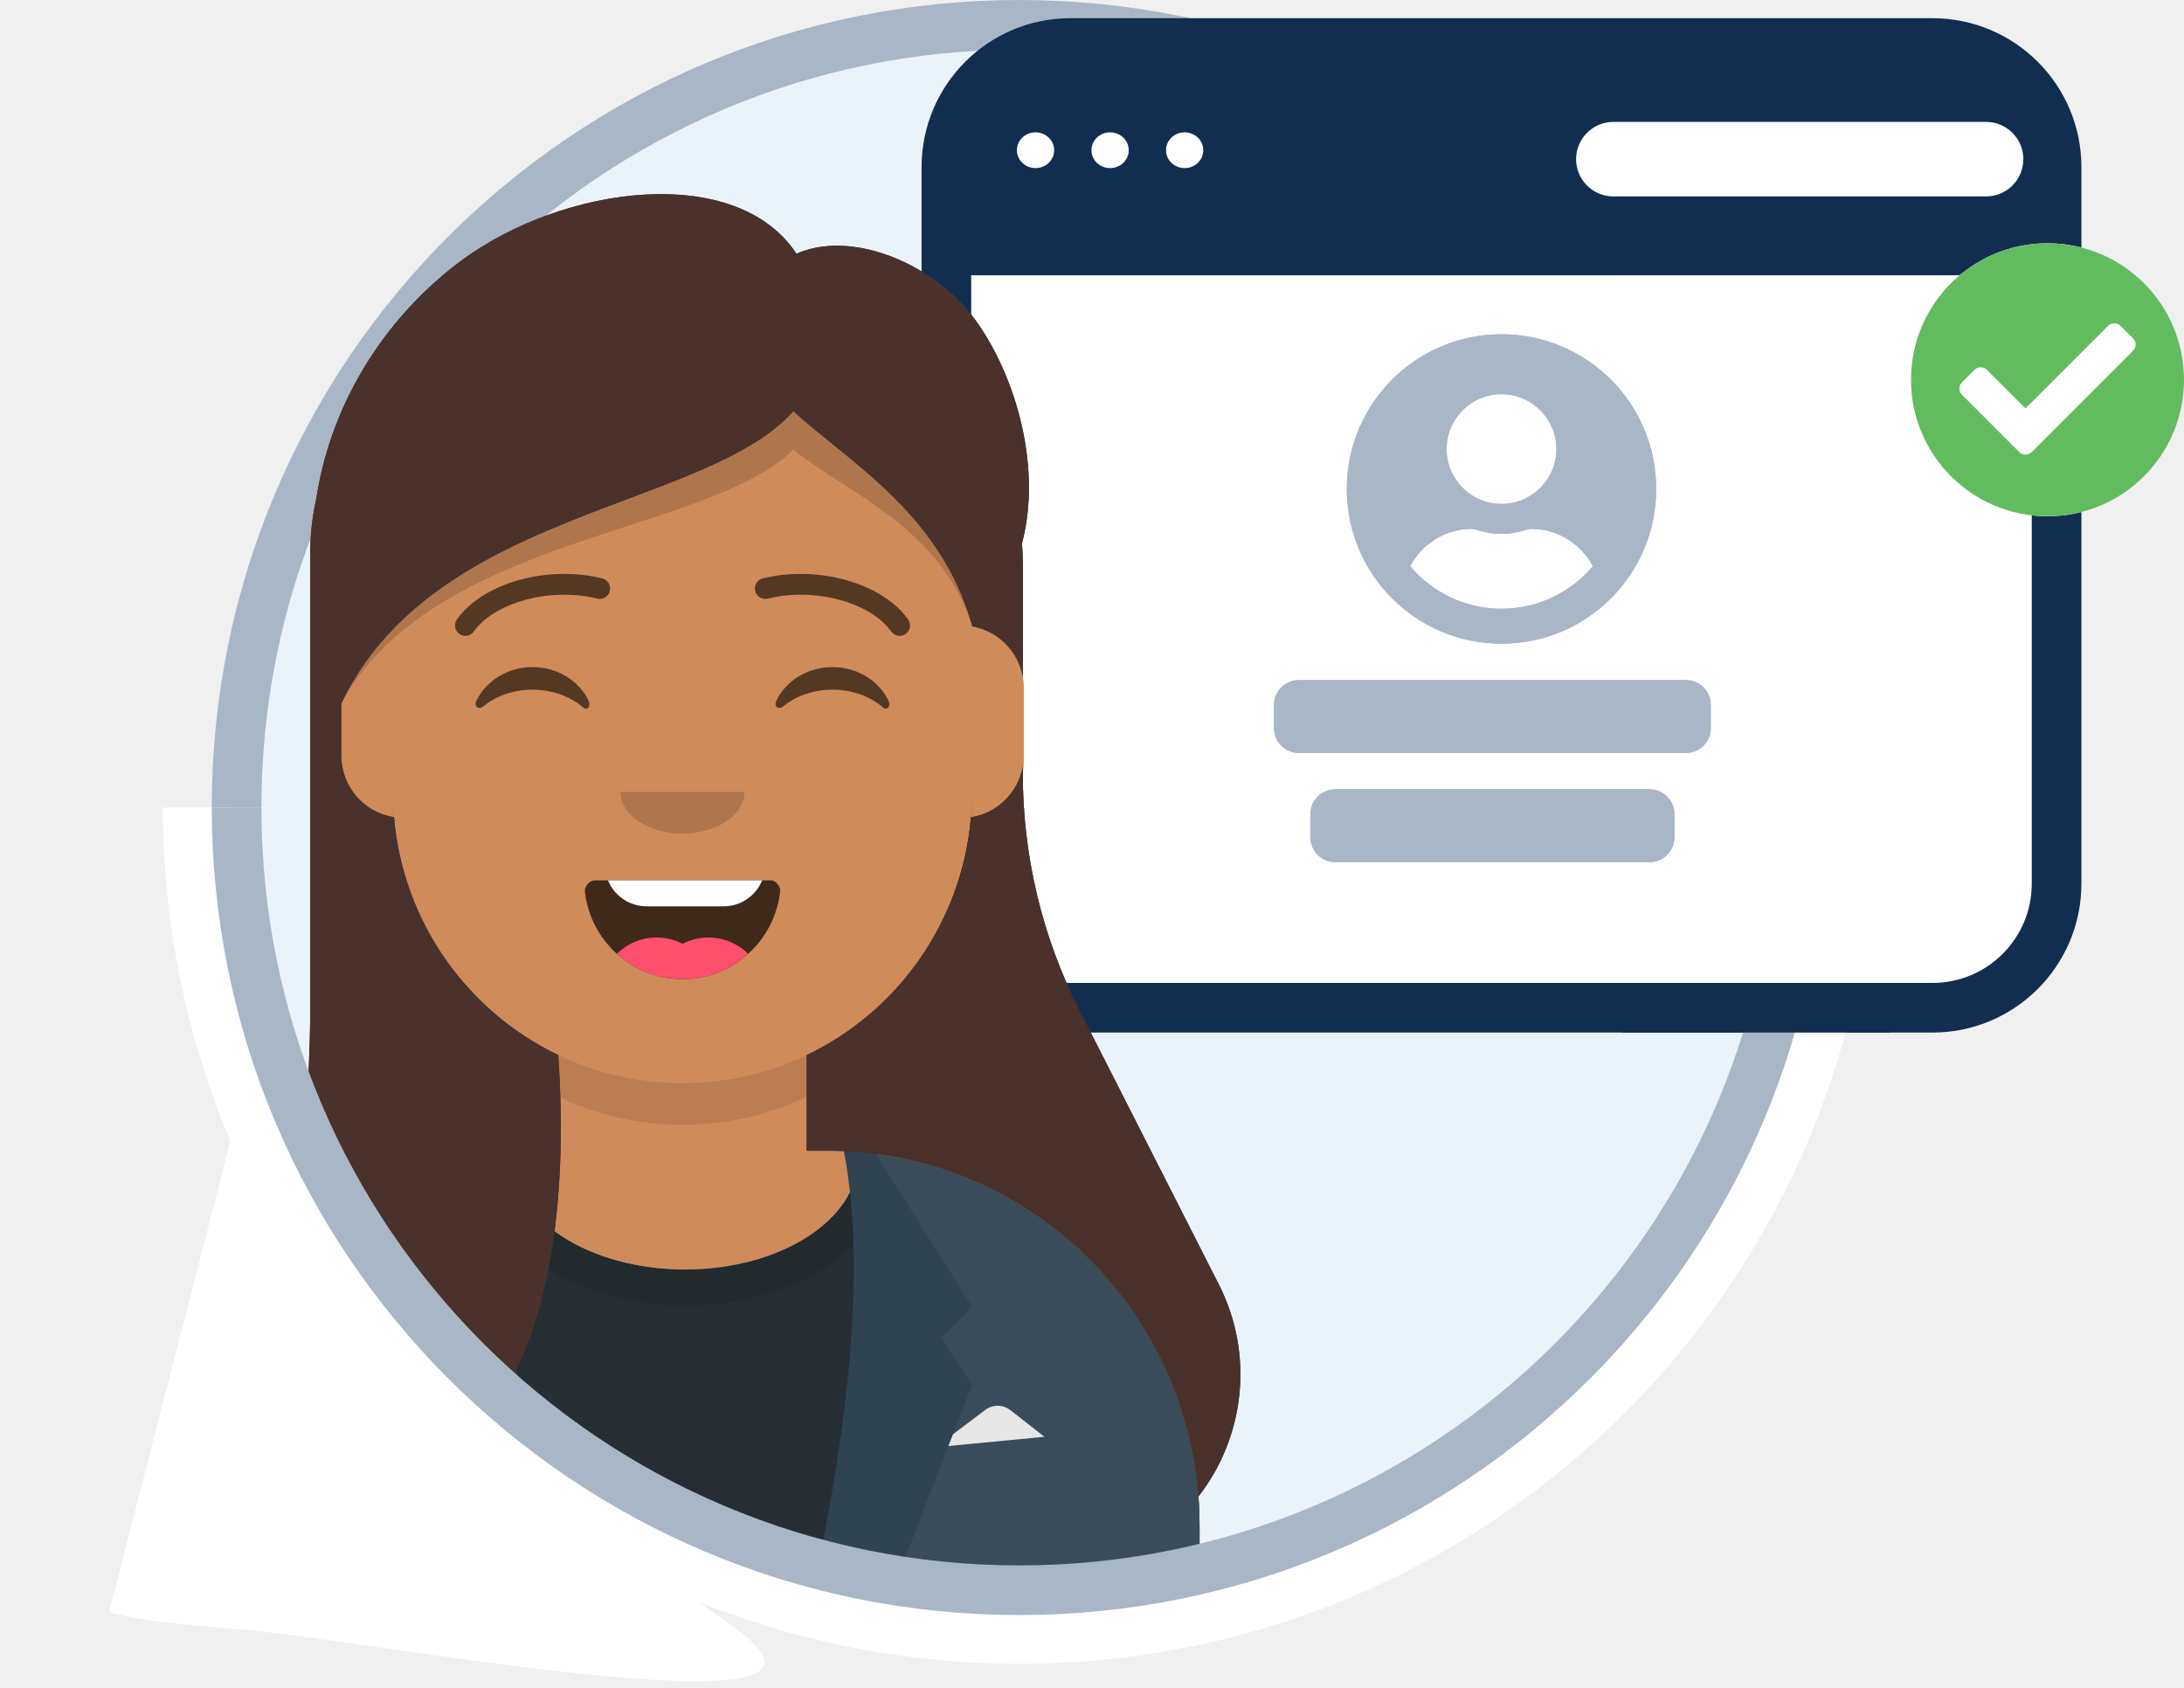
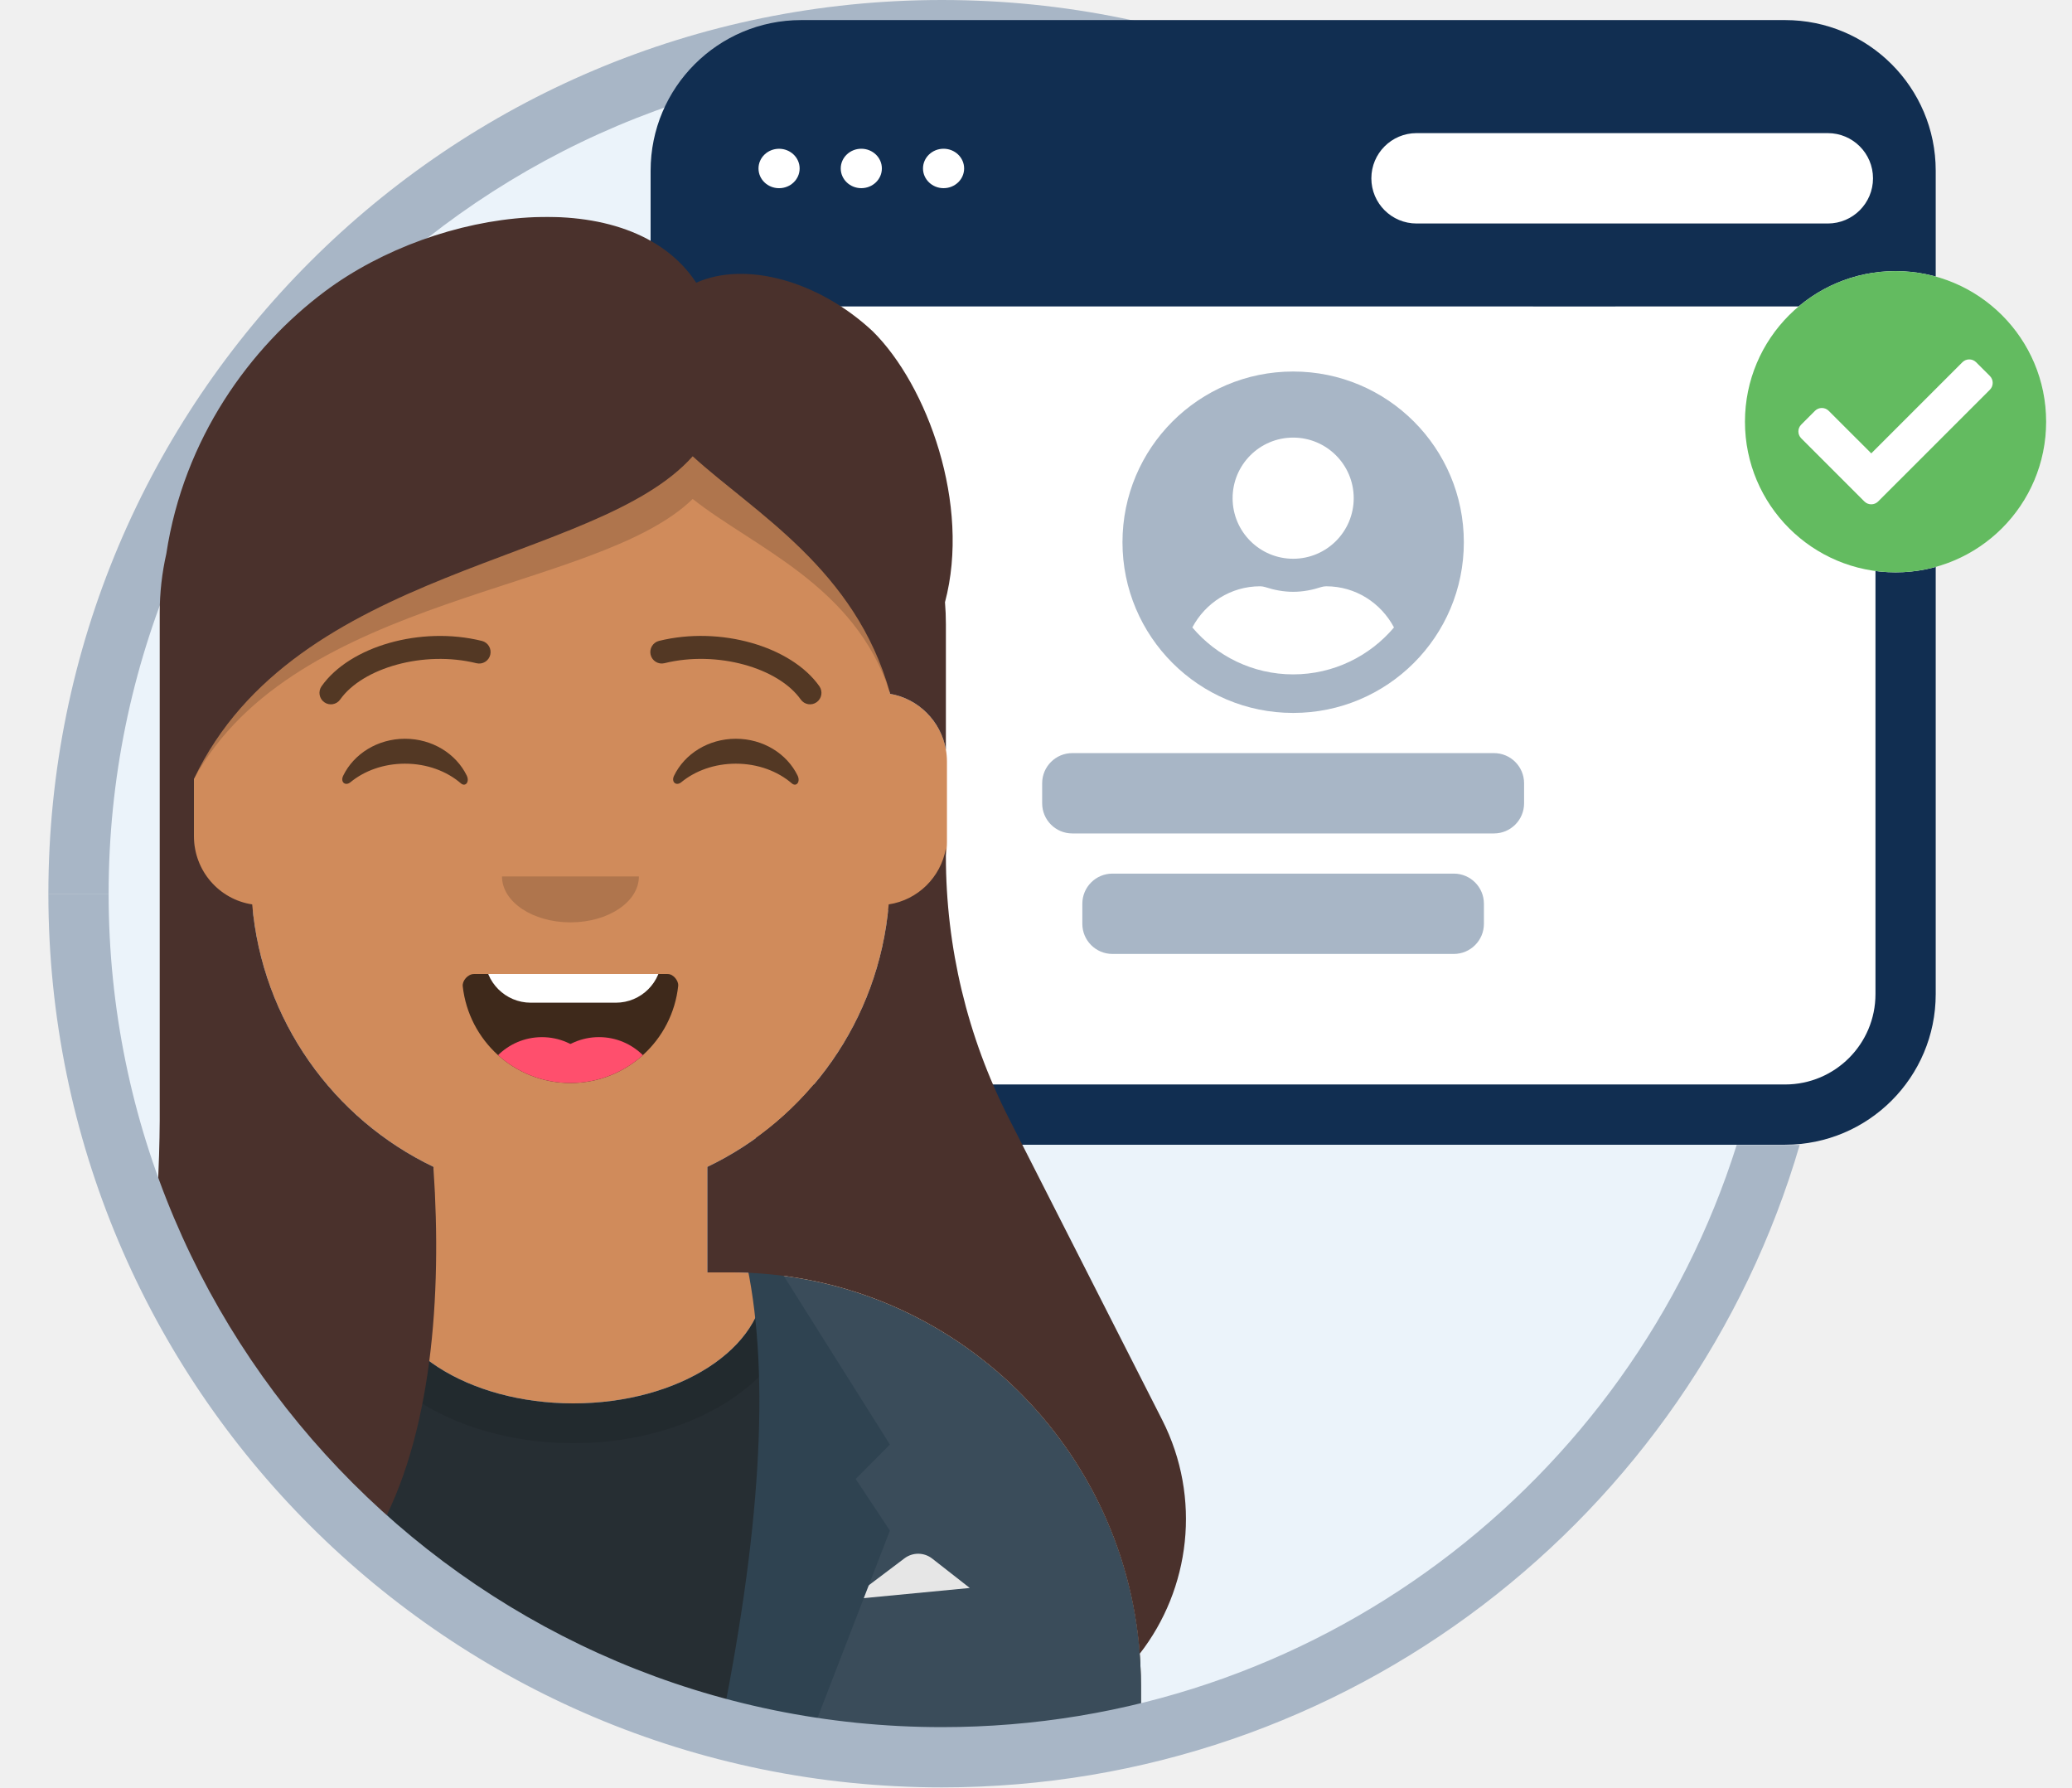
- <svg xmlns="http://www.w3.org/2000/svg" width="88" height="68" viewBox="0 0 88 68" fill="none">
-   <circle cx="41.067" cy="32.533" r="31.533" fill="#EBF3FA" />
-   <path d="M72.6 32.533C72.6 15.118 58.482 1 41.067 1C23.651 1 9.533 15.118 9.533 32.533" stroke="#A8B6C6" stroke-width="2" />
-   <path d="M38.133 11.09H82.157V35.6C82.157 38.361 79.918 40.6 77.157 40.6H43.133C40.372 40.6 38.133 38.361 38.133 35.6V11.09Z" fill="white" />
-   <rect x="38.133" y="1.733" width="44.733" height="38.867" rx="5" stroke="#112E51" stroke-width="2" />
-   <path d="M38.133 6.733C38.133 3.972 40.372 1.733 43.133 1.733H77.867C80.628 1.733 82.867 3.972 82.867 6.733V11.09H38.133V6.733Z" fill="#112E51" />
-   <ellipse cx="41.725" cy="6.052" rx="0.751" ry="0.72" fill="white" />
-   <ellipse cx="44.729" cy="6.052" rx="0.751" ry="0.72" fill="white" />
-   <ellipse cx="47.733" cy="6.052" rx="0.751" ry="0.72" fill="white" />
-   <path d="M65.006 6.412H80.026" stroke="white" stroke-width="3" stroke-linecap="round" />
-   <path d="M32.5 42.509V46.362H33.333C41.618 46.362 48.333 53.116 48.333 61.448V63.333H6.667V61.448C6.667 53.116 13.382 46.362 21.667 46.362H22.5V42.509C18.909 40.793 16.328 37.287 15.897 33.137C14.683 32.965 13.75 31.916 13.75 30.648V27.714C13.75 26.468 14.651 25.434 15.833 25.235V23.943C15.833 17.463 21.057 12.21 27.5 12.21C33.943 12.21 39.167 17.463 39.167 23.943V25.235C40.349 25.434 41.25 26.468 41.25 27.714V30.648C41.25 31.916 40.317 32.965 39.103 33.137C38.672 37.287 36.091 40.793 32.5 42.509Z" fill="#D0C6AC" />
-   <mask id="mask0" mask-type="alpha" maskUnits="userSpaceOnUse" x="6" y="12" width="43" height="52">
-     <path fill-rule="evenodd" clip-rule="evenodd" d="M32.5 42.509V46.362H33.333C41.618 46.362 48.333 53.116 48.333 61.448V63.333H6.667V61.448C6.667 53.116 13.382 46.362 21.667 46.362H22.5V42.509C18.909 40.793 16.328 37.287 15.897 33.137C14.683 32.965 13.75 31.916 13.75 30.648V27.714C13.75 26.468 14.651 25.434 15.833 25.235V23.943C15.833 17.463 21.057 12.21 27.5 12.21C33.943 12.21 39.167 17.463 39.167 23.943V25.235C40.349 25.434 41.25 26.468 41.25 27.714V30.648C41.25 31.916 40.317 32.965 39.103 33.137C38.672 37.287 36.091 40.793 32.5 42.509Z" fill="white" />
+ <svg xmlns="http://www.w3.org/2000/svg" width="80" height="69" viewBox="0 0 80 69" fill="none">
+   <path d="M69.705 34.5C69.705 52.911 54.779 67.837 36.368 67.837C17.956 67.837 3.031 52.911 3.031 34.5C3.031 16.088 17.956 1.163 36.368 1.163C54.779 1.163 69.705 16.088 69.705 34.5Z" fill="#EBF3FA" />
+   <path fill-rule="evenodd" clip-rule="evenodd" d="M1.868 34.5C1.868 15.446 17.314 0 36.368 0C55.422 0 70.868 15.446 70.868 34.5H68.542C68.542 16.731 54.137 2.326 36.368 2.326C18.599 2.326 4.194 16.731 4.194 34.5H1.868Z" fill="#A8B6C6" />
+   <path d="M26.283 11.83H72.824V37.213C72.824 40.424 70.221 43.027 67.01 43.027H32.098C28.886 43.027 26.283 40.424 26.283 37.213V11.83Z" fill="white" />
+   <path fill-rule="evenodd" clip-rule="evenodd" d="M25.12 6.59C25.12 3.378 27.723 0.775 30.935 0.775H68.923C72.135 0.775 74.738 3.378 74.738 6.59V38.376C74.738 41.587 72.135 44.191 68.923 44.191H30.935C27.723 44.191 25.12 41.587 25.12 38.376V6.59ZM30.935 3.101C29.008 3.101 27.446 4.663 27.446 6.59V38.376C27.446 40.303 29.008 41.865 30.935 41.865H68.923C70.85 41.865 72.412 40.303 72.412 38.376V6.59C72.412 4.663 70.85 3.101 68.923 3.101H30.935Z" fill="#112E51" />
+   <path d="M26.283 7.753C26.283 4.541 28.886 1.938 32.098 1.938H67.76C70.972 1.938 73.575 4.541 73.575 7.753V11.83H26.283V7.753Z" fill="#112E51" />
+   <path d="M30.874 6.504C30.874 6.925 30.518 7.265 30.08 7.265C29.641 7.265 29.286 6.925 29.286 6.504C29.286 6.084 29.641 5.743 30.08 5.743C30.518 5.743 30.874 6.084 30.874 6.504Z" fill="white" />
+   <path d="M34.049 6.503C34.049 6.924 33.694 7.264 33.255 7.264C32.817 7.264 32.461 6.924 32.461 6.503C32.461 6.083 32.817 5.742 33.255 5.742C33.694 5.742 34.049 6.083 34.049 6.503Z" fill="white" />
+   <path d="M37.225 6.503C37.225 6.924 36.87 7.264 36.431 7.264C35.993 7.264 35.637 6.924 35.637 6.503C35.637 6.083 35.993 5.742 36.431 5.742C36.87 5.742 37.225 6.083 37.225 6.503Z" fill="white" />
+   <path fill-rule="evenodd" clip-rule="evenodd" d="M52.948 6.884C52.948 5.92 53.729 5.139 54.693 5.139H70.572C71.535 5.139 72.317 5.92 72.317 6.884C72.317 7.847 71.535 8.628 70.572 8.628H54.693C53.729 8.628 52.948 7.847 52.948 6.884Z" fill="white" />
+   <path d="M79.002 16.281C79.002 19.492 76.399 22.095 73.187 22.095C69.976 22.095 67.373 19.492 67.373 16.281C67.373 13.069 69.976 10.466 73.187 10.466C76.399 10.466 79.002 13.069 79.002 16.281Z" fill="white" />
+   <path fill-rule="evenodd" clip-rule="evenodd" d="M73.187 22.095C76.399 22.095 79.002 19.492 79.002 16.28C79.002 13.069 76.399 10.466 73.187 10.466C69.976 10.466 67.373 13.069 67.373 16.28C67.373 19.492 69.976 22.095 73.187 22.095ZM76.829 15.046L72.515 19.359C72.368 19.505 72.131 19.505 71.984 19.359L69.546 16.921C69.399 16.774 69.399 16.537 69.546 16.391L70.076 15.86C70.223 15.713 70.46 15.713 70.607 15.86L72.25 17.502L75.768 13.984C75.914 13.838 76.152 13.838 76.298 13.984L76.829 14.514C76.975 14.661 76.975 14.899 76.829 15.046Z" fill="#63BB60" />
+   <path d="M40.238 31.011C40.238 31.654 40.759 32.174 41.401 32.174H57.682C58.324 32.174 58.845 31.654 58.845 31.011V30.236C58.845 29.594 58.324 29.073 57.682 29.073L41.401 29.073C40.759 29.073 40.238 29.594 40.238 30.236V31.011Z" fill="#A8B6C6" />
+   <path d="M41.789 35.663C41.789 36.305 42.309 36.826 42.952 36.826H56.131C56.773 36.826 57.294 36.305 57.294 35.663V34.888C57.294 34.245 56.773 33.725 56.131 33.725H42.952C42.309 33.725 41.789 34.245 41.789 34.888V35.663Z" fill="#A8B6C6" />
+   <path fill-rule="evenodd" clip-rule="evenodd" d="M49.929 14.342C46.289 14.342 43.339 17.292 43.339 20.932C43.339 24.573 46.289 27.522 49.929 27.522C53.57 27.522 56.519 24.573 56.519 20.932C56.519 17.292 53.57 14.342 49.929 14.342ZM49.929 16.893C51.22 16.893 52.267 17.94 52.267 19.232C52.267 20.523 51.22 21.57 49.929 21.57C48.638 21.57 47.591 20.523 47.591 19.232C47.591 17.94 48.638 16.893 49.929 16.893ZM46.036 24.222C46.972 25.327 48.37 26.034 49.929 26.034C51.489 26.034 52.887 25.327 53.822 24.222C53.322 23.281 52.345 22.633 51.205 22.633C51.141 22.633 51.077 22.644 51.016 22.662C50.673 22.774 50.309 22.846 49.929 22.846C49.549 22.846 49.188 22.774 48.843 22.662C48.781 22.644 48.718 22.633 48.654 22.633C47.514 22.633 46.536 23.281 46.036 24.222Z" fill="#A8B6C6" />
+   <mask id="mask0" mask-type="alpha" maskUnits="userSpaceOnUse" x="0" y="13" width="45" height="55">
+     <path fill-rule="evenodd" clip-rule="evenodd" d="M27.311 45.046V49.119H28.192V49.119C36.95 49.119 44.05 56.26 44.05 65.068V67.062H0V65.068C0 56.26 7.1 49.119 15.858 49.119V49.119H16.739V45.046C12.943 43.232 10.213 39.525 9.758 35.138C8.475 34.956 7.489 33.847 7.489 32.506V29.405C7.489 28.088 8.441 26.995 9.691 26.784V25.418V25.418C9.691 18.567 15.213 13.014 22.025 13.014V13.014V13.014C28.837 13.014 34.359 18.567 34.359 25.418V26.784C35.609 26.995 36.562 28.088 36.562 29.405V32.506C36.562 33.847 35.575 34.956 34.292 35.138C33.837 39.525 31.108 43.232 27.311 45.046Z" fill="white" />
  </mask>
  <g mask="url(#mask0)">
-     <rect y="12.21" width="55" height="51.124" fill="#D08B5B" />
+     <path fill-rule="evenodd" clip-rule="evenodd" d="M51.098 13.014H-7.048V67.062H-2.537L3.455 44.74C3.455 44.74 6.091 53.083 25.452 67.062H51.098V13.014Z" fill="#D08B5B" />
  </g>
-   <mask id="mask1" mask-type="alpha" maskUnits="userSpaceOnUse" x="6" y="12" width="43" height="52">
-     <path fill-rule="evenodd" clip-rule="evenodd" d="M32.5 42.509V46.362H33.333C41.618 46.362 48.333 53.116 48.333 61.448V63.333H6.667V61.448C6.667 53.116 13.382 46.362 21.667 46.362H22.5V42.509C18.909 40.793 16.328 37.287 15.897 33.137C14.683 32.965 13.75 31.916 13.75 30.648V27.714C13.75 26.468 14.651 25.434 15.833 25.235V23.943C15.833 17.463 21.057 12.21 27.5 12.21C33.943 12.21 39.167 17.463 39.167 23.943V25.235C40.349 25.434 41.25 26.468 41.25 27.714V30.648C41.25 31.916 40.317 32.965 39.103 33.137C38.672 37.287 36.091 40.793 32.5 42.509Z" fill="white" />
+   <path fill-rule="evenodd" clip-rule="evenodd" d="M44.05 65.08C44.05 56.716 37.649 49.856 29.505 49.185C29.511 49.262 29.514 49.34 29.514 49.418C29.514 52.046 26.21 54.176 22.136 54.176C18.061 54.176 14.757 52.046 14.757 49.418C14.757 49.334 14.761 49.251 14.767 49.168C12.124 49.349 9.658 50.181 7.528 51.507C9.748 55.784 16.216 63.191 28.774 67.062H44.05V65.08Z" fill="#E6E6E6" />
+   <mask id="mask1" mask-type="alpha" maskUnits="userSpaceOnUse" x="0" y="49" width="45" height="19">
+     <path fill-rule="evenodd" clip-rule="evenodd" d="M29.505 49.185C37.649 49.856 44.05 56.716 44.05 65.079V67.062H0V65.079C0 56.64 6.518 49.732 14.767 49.168C14.761 49.251 14.757 49.334 14.757 49.418C14.757 52.046 18.061 54.176 22.136 54.176C26.211 54.176 29.514 52.046 29.514 49.418C29.514 49.34 29.511 49.262 29.505 49.185Z" fill="white" />
  </mask>
  <g mask="url(#mask1)">
-     <path d="M39.167 28.762V33.581C39.167 40.061 33.943 45.314 27.5 45.314C21.057 45.314 15.833 40.061 15.833 33.581V28.762V31.905C15.833 38.385 21.057 43.638 27.5 43.638C33.943 43.638 39.167 38.385 39.167 31.905V28.762Z" fill="black" fill-opacity="0.1" />
+     <path fill-rule="evenodd" clip-rule="evenodd" d="M51.099 42.696H-7.047V67.062H-2.595L3.398 44.74C3.398 44.74 6.034 53.083 25.395 67.062H51.099V42.696Z" fill="#262E33" />
  </g>
-   <path d="M34.575 46.424C42.279 47.059 48.333 53.547 48.333 61.459V63.333H6.667V61.459C6.667 53.476 12.832 46.941 20.634 46.408C20.628 46.486 20.625 46.565 20.625 46.644C20.625 49.13 23.75 51.145 27.604 51.145C31.459 51.145 34.583 49.13 34.583 46.644C34.583 46.57 34.581 46.497 34.575 46.424Z" fill="#E6E6E6" />
-   <mask id="mask2" mask-type="alpha" maskUnits="userSpaceOnUse" x="6" y="46" width="43" height="18">
-     <path fill-rule="evenodd" clip-rule="evenodd" d="M34.575 46.424C42.279 47.059 48.333 53.547 48.333 61.459V63.333H6.667V61.459C6.667 53.476 12.832 46.941 20.634 46.408C20.628 46.486 20.625 46.565 20.625 46.644C20.625 49.13 23.75 51.145 27.604 51.145C31.459 51.145 34.583 49.13 34.583 46.644C34.583 46.57 34.581 46.497 34.575 46.424Z" fill="white" />
+   <mask id="mask2" mask-type="alpha" maskUnits="userSpaceOnUse" x="0" y="49" width="45" height="19">
+     <path fill-rule="evenodd" clip-rule="evenodd" d="M29.505 49.185C37.649 49.856 44.05 56.716 44.05 65.079V67.062H0V65.079C0 56.64 6.518 49.732 14.767 49.168C14.761 49.251 14.757 49.334 14.757 49.418C14.757 52.046 18.061 54.176 22.136 54.176C26.211 54.176 29.514 52.046 29.514 49.418C29.514 49.34 29.511 49.262 29.505 49.185Z" fill="white" />
  </mask>
  <g mask="url(#mask2)">
-     <rect y="40.286" width="55" height="23.048" fill="#262E33" />
+     <g opacity="0.6">
+       <path d="M30.865 49.751C30.865 53.044 26.957 55.713 22.136 55.713C17.314 55.713 13.406 53.044 13.406 49.751C13.406 46.459 17.314 43.789 22.136 43.789C26.957 43.789 30.865 46.459 30.865 49.751Z" fill="black" fill-opacity="0.16" />
+     </g>
  </g>
-   <mask id="mask3" mask-type="alpha" maskUnits="userSpaceOnUse" x="6" y="46" width="43" height="18">
-     <path fill-rule="evenodd" clip-rule="evenodd" d="M34.575 46.424C42.279 47.059 48.333 53.547 48.333 61.459V63.333H6.667V61.459C6.667 53.476 12.832 46.941 20.634 46.408C20.628 46.486 20.625 46.565 20.625 46.644C20.625 49.13 23.75 51.145 27.604 51.145C31.459 51.145 34.583 49.13 34.583 46.644C34.583 46.57 34.581 46.497 34.575 46.424Z" fill="white" />
+   <path fill-rule="evenodd" clip-rule="evenodd" d="M14.097 57.959C14.097 57.929 14.097 57.899 14.097 57.869C14.097 54.696 14.48 51.718 15.15 49.147C12.446 49.266 9.917 50.067 7.73 51.383C9.272 53.227 11.338 55.429 14.097 57.959ZM28.994 67.062H44.051V65.08C44.051 56.586 37.449 49.643 29.124 49.158C29.793 51.727 30.175 54.701 30.175 57.87C30.175 61.238 29.743 64.386 28.994 67.062Z" fill="#3A4C5A" />
+   <path d="M32.818 61.745L34.922 60.158V60.158C35.24 59.918 35.678 59.922 35.992 60.167L37.443 61.302L32.818 61.745Z" fill="#E6E6E6" />
+   <path fill-rule="evenodd" clip-rule="evenodd" d="M14.984 58.762C14.587 54.809 14.658 51.521 15.198 48.898C14.764 48.906 14.323 48.979 13.877 49.119L10.508 54.467C11.772 55.779 13.252 57.213 14.984 58.762Z" fill="#2F4351" />
+   <path d="M28.853 48.898C29.734 53.18 29.367 59.235 27.752 67.062H31.276L34.359 59.087L33.038 57.094L34.359 55.765L30.175 49.119C29.728 48.98 29.288 48.906 28.853 48.898Z" fill="#2F4351" />
+   <path fill-rule="evenodd" clip-rule="evenodd" d="M17.866 38.072C18.099 40.175 19.872 41.809 22.025 41.809C24.185 41.809 25.962 40.164 26.186 38.053C26.204 37.883 26.015 37.601 25.779 37.601C22.498 37.601 19.985 37.601 18.3 37.601C18.062 37.601 17.843 37.862 17.866 38.072Z" fill="black" fill-opacity="0.7" />
+   <mask id="mask3" mask-type="alpha" maskUnits="userSpaceOnUse" x="17" y="37" width="10" height="5">
+     <path fill-rule="evenodd" clip-rule="evenodd" d="M17.866 38.072C18.099 40.175 19.872 41.809 22.025 41.809C24.185 41.809 25.962 40.164 26.186 38.053C26.204 37.883 26.015 37.601 25.779 37.601C22.498 37.601 19.985 37.601 18.3 37.601C18.062 37.601 17.843 37.862 17.866 38.072Z" fill="white" />
  </mask>
  <g mask="url(#mask3)">
-     <g opacity="0.6">
-       <ellipse cx="27.604" cy="46.959" rx="8.257" ry="5.639" fill="black" fill-opacity="0.16" />
-     </g>
+     <path d="M18.721 36.936C18.721 35.957 19.515 35.164 20.493 35.164H23.777C24.756 35.164 25.549 35.957 25.549 36.936V36.936C25.549 37.914 24.756 38.708 23.777 38.708H20.493C19.515 38.708 18.721 37.914 18.721 36.936V36.936Z" fill="white" />
  </g>
-   <path fill-rule="evenodd" clip-rule="evenodd" d="M6.667 61.459C6.667 53.353 13.023 46.74 20.997 46.388C20.363 48.82 20 51.636 20 54.638C20 57.825 20.409 60.802 21.117 63.333H6.667V61.459ZM48.333 63.333H34.091C34.8 60.802 35.208 57.825 35.208 54.638C35.208 51.641 34.847 48.828 34.214 46.398C42.089 46.857 48.333 53.424 48.333 61.459V63.333Z" fill="#3A4C5A" />
-   <path d="M37.708 58.305L39.699 56.803C40 56.576 40.414 56.58 40.711 56.812L42.083 57.886L37.708 58.305Z" fill="#E6E6E6" />
-   <path d="M21.042 46.152C20.208 50.203 20.556 55.93 22.083 63.333H18.75L15.833 55.791L17.083 53.905L15.833 52.648L19.792 46.362C20.214 46.23 20.631 46.16 21.042 46.152Z" fill="#2F4351" />
-   <path d="M33.958 46.152C34.792 50.203 34.444 55.93 32.917 63.333H36.25L39.167 55.791L37.917 53.905L39.167 52.648L35.208 46.362C34.786 46.23 34.369 46.16 33.958 46.152Z" fill="#2F4351" />
-   <path fill-rule="evenodd" clip-rule="evenodd" d="M23.566 35.913C23.787 37.901 25.464 39.448 27.5 39.448C29.543 39.448 31.224 37.892 31.436 35.894C31.453 35.733 31.274 35.467 31.051 35.467C27.948 35.467 25.57 35.467 23.977 35.467C23.751 35.467 23.544 35.714 23.566 35.913Z" fill="black" fill-opacity="0.7" />
-   <mask id="mask4" mask-type="alpha" maskUnits="userSpaceOnUse" x="23" y="35" width="9" height="5">
-     <path fill-rule="evenodd" clip-rule="evenodd" d="M23.566 35.913C23.787 37.901 25.464 39.448 27.5 39.448C29.543 39.448 31.224 37.892 31.436 35.894C31.453 35.733 31.274 35.467 31.051 35.467C27.948 35.467 25.57 35.467 23.977 35.467C23.751 35.467 23.544 35.714 23.566 35.913Z" fill="white" />
+   <mask id="mask4" mask-type="alpha" maskUnits="userSpaceOnUse" x="17" y="37" width="10" height="5">
+     <path fill-rule="evenodd" clip-rule="evenodd" d="M17.866 38.072C18.099 40.175 19.872 41.809 22.025 41.809C24.185 41.809 25.962 40.164 26.186 38.053C26.204 37.883 26.015 37.601 25.779 37.601C22.498 37.601 19.985 37.601 18.3 37.601C18.062 37.601 17.843 37.862 17.866 38.072Z" fill="white" />
  </mask>
  <g mask="url(#mask4)">
-     <rect x="24.375" y="33.162" width="6.458" height="3.352" rx="1.676" fill="white" />
+     <path d="M23.347 42.474C23.347 43.82 22.262 44.911 20.924 44.911C19.586 44.911 18.502 43.82 18.502 42.474C18.502 41.128 19.586 40.038 20.924 40.038C22.262 40.038 23.347 41.128 23.347 42.474Z" fill="#FF4F6D" />
+     <path d="M25.549 42.474C25.549 43.819 24.465 44.91 23.127 44.91C21.789 44.91 20.704 43.819 20.704 42.474C20.704 41.128 21.789 40.037 23.127 40.037C24.465 40.037 25.549 41.128 25.549 42.474Z" fill="#FF4F6D" />
  </g>
-   <mask id="mask5" mask-type="alpha" maskUnits="userSpaceOnUse" x="23" y="35" width="9" height="5">
-     <path fill-rule="evenodd" clip-rule="evenodd" d="M23.566 35.913C23.787 37.901 25.464 39.448 27.5 39.448C29.543 39.448 31.224 37.892 31.436 35.894C31.453 35.733 31.274 35.467 31.051 35.467C27.948 35.467 25.57 35.467 23.977 35.467C23.751 35.467 23.544 35.714 23.566 35.913Z" fill="white" />
+   <path d="M19.382 33.835C19.382 34.814 20.566 35.607 22.025 35.607V35.607C23.485 35.607 24.668 34.814 24.668 33.835" fill="black" fill-opacity="0.16" />
+   <path d="M13.25 29.947C13.657 29.106 14.573 28.519 15.637 28.519C16.698 28.519 17.611 29.102 18.02 29.938C18.141 30.187 17.968 30.39 17.794 30.24C17.254 29.773 16.488 29.481 15.637 29.481C14.813 29.481 14.068 29.755 13.532 30.196C13.335 30.358 13.131 30.193 13.25 29.947Z" fill="black" fill-opacity="0.6" />
+   <path d="M26.025 29.947C26.431 29.105 27.347 28.519 28.412 28.519C29.473 28.519 30.386 29.101 30.794 29.938C30.916 30.187 30.743 30.39 30.569 30.239C30.029 29.773 29.262 29.481 28.412 29.481C27.588 29.481 26.843 29.755 26.306 30.196C26.11 30.357 25.906 30.193 26.025 29.947Z" fill="black" fill-opacity="0.6" />
+   <path d="M13.134 27.004C13.996 25.784 16.36 25.1 18.396 25.603C18.633 25.661 18.871 25.516 18.929 25.278C18.987 25.041 18.843 24.801 18.606 24.742C16.242 24.158 13.504 24.951 12.416 26.491C12.275 26.69 12.321 26.967 12.52 27.109C12.718 27.25 12.993 27.204 13.134 27.004Z" fill="black" fill-opacity="0.6" />
+   <path d="M30.916 27.003C30.054 25.783 27.69 25.099 25.654 25.602C25.418 25.66 25.179 25.515 25.121 25.277C25.063 25.04 25.208 24.8 25.444 24.741C27.809 24.157 30.546 24.95 31.635 26.49C31.776 26.69 31.729 26.966 31.531 27.108C31.332 27.25 31.057 27.203 30.916 27.003Z" fill="black" fill-opacity="0.6" />
+   <mask id="mask5" mask-type="alpha" maskUnits="userSpaceOnUse" x="1" y="8" width="45" height="56">
+     <path fill-rule="evenodd" clip-rule="evenodd" d="M6.167 43.258V23.656C6.167 22.874 6.255 22.112 6.421 21.38C7.093 16.941 9.642 13.415 12.555 11.241C16.939 7.972 24.325 7.029 26.881 10.914C28.787 10.063 31.61 10.839 33.699 12.792C35.805 14.877 37.487 19.481 36.486 23.248C36.509 23.528 36.521 23.812 36.521 24.098V28.938C36.327 27.836 35.458 26.969 34.359 26.784V26.747C33.03 21.977 29.124 19.787 26.745 17.616C23.024 21.801 11.414 21.816 7.489 30.07V32.285C7.489 33.618 8.465 34.722 9.737 34.913C10.121 39.398 12.878 43.201 16.739 45.046V45.132C17.385 54.846 15.276 67.017 1.542 63.296C4.539 61.532 6.125 50.239 6.167 43.258ZM27.311 45.046C31.172 43.201 33.929 39.398 34.313 34.913C35.434 34.745 36.324 33.869 36.521 32.752V33.053V33.053C36.521 36.559 37.348 40.015 38.935 43.137L44.871 54.812C46.404 57.829 45.954 61.341 44.004 63.843C43.382 55.607 36.54 49.119 28.192 49.119V49.119H27.311V45.046Z" fill="white" />
  </mask>
  <g mask="url(#mask5)">
-     <ellipse cx="26.458" cy="40.076" rx="2.292" ry="2.305" fill="#FF4F6D" />
-     <ellipse cx="28.542" cy="40.076" rx="2.292" ry="2.305" fill="#FF4F6D" />
+     <path fill-rule="evenodd" clip-rule="evenodd" d="M59.688 8.361H1.542V51.653L3.398 44.74C3.398 44.74 6.26 53.796 27.917 68.848C28.867 69.508 29.294 70.01 29.304 70.383H59.688V8.361ZM15.405 70.383C13.638 70.157 11.878 69.917 10.245 69.693C7.336 69.295 4.828 68.952 3.398 68.848C2.707 68.797 2.091 68.747 1.542 68.697V70.383H15.405Z" fill="#4A312C" />
  </g>
-   <path d="M25 31.905C25 32.831 26.119 33.581 27.5 33.581C28.881 33.581 30 32.831 30 31.905" fill="black" fill-opacity="0.16" />
-   <path d="M19.2 28.227C19.585 27.431 20.451 26.876 21.458 26.876C22.461 26.876 23.325 27.427 23.712 28.219C23.826 28.454 23.663 28.646 23.498 28.504C22.987 28.062 22.262 27.786 21.458 27.786C20.679 27.786 19.974 28.045 19.466 28.463C19.281 28.615 19.087 28.46 19.2 28.227Z" fill="black" fill-opacity="0.6" />
-   <path d="M31.283 28.227C31.668 27.431 32.534 26.876 33.541 26.876C34.544 26.876 35.408 27.427 35.795 28.219C35.91 28.454 35.746 28.646 35.581 28.504C35.071 28.062 34.346 27.786 33.541 27.786C32.762 27.786 32.057 28.045 31.549 28.463C31.364 28.615 31.171 28.46 31.283 28.227Z" fill="black" fill-opacity="0.6" />
-   <path d="M19.09 25.443C19.905 24.288 22.141 23.641 24.067 24.117C24.291 24.172 24.516 24.035 24.571 23.81C24.626 23.585 24.489 23.358 24.266 23.303C22.029 22.751 19.44 23.5 18.41 24.957C18.277 25.146 18.321 25.407 18.509 25.542C18.696 25.676 18.956 25.631 19.09 25.443Z" fill="black" fill-opacity="0.6" />
-   <path d="M35.91 25.443C35.095 24.288 32.859 23.641 30.933 24.117C30.709 24.172 30.484 24.035 30.429 23.81C30.374 23.585 30.511 23.358 30.734 23.303C32.971 22.751 35.56 23.5 36.59 24.957C36.723 25.146 36.679 25.407 36.491 25.542C36.304 25.676 36.044 25.631 35.91 25.443Z" fill="black" fill-opacity="0.6" />
-   <mask id="mask6" mask-type="alpha" maskUnits="userSpaceOnUse" x="0" y="4" width="55" height="60">
-     <rect y="4.667" width="55" height="58.667" fill="white" />
-   </mask>
-   <g mask="url(#mask6)">
-     <path fill-rule="evenodd" clip-rule="evenodd" d="M12.5 22.276V40.818C12.46 47.421 10.96 58.103 8.125 59.772C21.116 63.291 23.11 51.779 22.5 42.59V42.509C18.848 40.764 16.24 37.167 15.877 32.925C14.673 32.743 13.75 31.699 13.75 30.438V28.343C16.012 23.586 20.973 21.723 25.3 20.097C28.075 19.054 30.589 18.11 31.965 16.563C32.43 16.988 32.957 17.413 33.511 17.861C35.638 19.578 38.169 21.621 39.167 25.2V25.235C40.206 25.41 41.028 26.23 41.212 27.273V22.694C41.212 22.424 41.2 22.155 41.179 21.89C42.125 18.327 40.534 13.973 38.542 12C36.566 10.152 33.895 9.419 32.093 10.224C29.675 6.549 22.689 7.441 18.542 10.533C15.787 12.589 13.376 15.925 12.74 20.123C12.583 20.816 12.5 21.536 12.5 22.276ZM39.123 32.925C38.76 37.167 36.152 40.764 32.5 42.509V46.362H33.333C41.23 46.362 47.701 52.499 48.29 60.289C50.135 57.922 50.56 54.6 49.11 51.747L43.495 40.703C41.994 37.751 41.212 34.482 41.212 31.165V30.88C41.025 31.936 40.183 32.765 39.123 32.925Z" fill="#272C2E" />
-     <mask id="mask7" mask-type="alpha" maskUnits="userSpaceOnUse" x="8" y="7" width="42" height="54">
-       <path fill-rule="evenodd" clip-rule="evenodd" d="M12.5 40.818V22.276C12.5 21.536 12.583 20.816 12.74 20.123C13.376 15.925 15.787 12.589 18.542 10.533C22.689 7.441 29.675 6.549 32.093 10.224C33.895 9.419 36.566 10.152 38.542 12C40.534 13.973 42.125 18.327 41.179 21.89C41.2 22.155 41.212 22.424 41.212 22.694V27.273C41.028 26.23 40.206 25.41 39.167 25.235V25.2C37.909 20.688 34.215 18.617 31.965 16.563C28.445 20.522 17.463 20.536 13.75 28.343V30.438C13.75 31.699 14.673 32.743 15.877 32.925C16.24 37.167 18.848 40.764 22.5 42.509V42.59C23.11 51.779 21.116 63.291 8.125 59.772C10.96 58.103 12.46 47.421 12.5 40.818ZM32.5 42.509C36.152 40.764 38.76 37.167 39.123 32.925C40.183 32.765 41.025 31.936 41.212 30.88V31.165C41.212 34.482 41.994 37.751 43.495 40.703L49.11 51.747C50.56 54.6 50.135 57.922 48.29 60.289C47.701 52.499 41.23 46.362 33.333 46.362H32.5V42.509Z" fill="white" />
-     </mask>
-     <g mask="url(#mask7)">
-       <rect x="8.125" y="7.81" width="55" height="58.667" fill="#4A312C" />
-     </g>
-     <path fill-rule="evenodd" clip-rule="evenodd" d="M13.75 28.343C17.463 21.568 28.445 21.556 31.965 18.12C34.21 19.899 37.894 21.275 39.159 25.172C37.894 20.679 34.21 18.613 31.965 16.563C28.445 20.522 17.463 20.536 13.75 28.343Z" fill="black" fill-opacity="0.16" />
-   </g>
-   <path d="M8.067 32.533C8.067 50.759 22.841 65.533 41.067 65.533V65.533C59.292 65.533 74.067 50.759 74.067 32.533" stroke="white" stroke-width="3" />
-   <path d="M9.533 32.533C9.533 49.949 23.651 64.067 41.067 64.067V64.067C58.482 64.067 72.6 49.949 72.6 32.533" stroke="#A8B6C6" stroke-width="2" />
-   <rect x="69.667" y="24.6" width="6.6" height="15" fill="white" />
-   <path d="M66.367 40.6H75.167" stroke="#112E51" stroke-width="2" stroke-linecap="square" />
-   <path fill-rule="evenodd" clip-rule="evenodd" d="M9.532 45C9.532 45 11.881 52.75 29.662 65.631C35.919 70.164 14.573 66.014 9.532 65.631C5.023 65.288 4.4 64.927 4.4 64.927L9.532 45Z" fill="white" />
-   <circle cx="82.5" cy="15.3" r="5.5" fill="white" />
-   <path fill-rule="evenodd" clip-rule="evenodd" d="M82.5 20.799C85.537 20.799 88 18.337 88 15.3C88 12.262 85.537 9.8 82.5 9.8C79.463 9.8 77 12.262 77 15.3C77 18.337 79.463 20.799 82.5 20.799ZM85.944 14.132L81.864 18.212C81.725 18.35 81.501 18.35 81.362 18.212L79.056 15.905C78.917 15.767 78.917 15.542 79.056 15.404L79.557 14.902C79.696 14.763 79.921 14.763 80.059 14.902L81.613 16.455L84.941 13.128C85.079 12.989 85.304 12.989 85.443 13.128L85.944 13.629C86.083 13.768 86.083 13.993 85.944 14.132Z" fill="#63BB60" />
-   <rect width="17.6" height="2.933" rx="1" transform="matrix(1 0 0 -1 51.3333 30.3333)" fill="#A8B6C6" />
-   <rect width="14.667" height="2.933" rx="1" transform="matrix(1 0 0 -1 52.8 34.7333)" fill="#A8B6C6" />
-   <path fill-rule="evenodd" clip-rule="evenodd" d="M60.5 13.467C57.057 13.467 54.267 16.257 54.267 19.7C54.267 23.143 57.057 25.933 60.5 25.933C63.943 25.933 66.733 23.143 66.733 19.7C66.733 16.257 63.943 13.467 60.5 13.467ZM60.5 15.88C61.721 15.88 62.712 16.87 62.712 18.091C62.712 19.313 61.721 20.303 60.5 20.303C59.279 20.303 58.288 19.313 58.288 18.091C58.288 16.87 59.279 15.88 60.5 15.88ZM56.818 22.812C57.703 23.857 59.025 24.526 60.5 24.526C61.975 24.526 63.297 23.857 64.182 22.812C63.71 21.922 62.785 21.309 61.706 21.309C61.646 21.309 61.586 21.319 61.528 21.336C61.204 21.442 60.859 21.51 60.5 21.51C60.141 21.51 59.799 21.442 59.472 21.336C59.414 21.319 59.354 21.309 59.294 21.309C58.215 21.309 57.29 21.922 56.818 22.812Z" fill="#A8B6C6" />
-   <rect width="17.6" height="2.933" rx="1" transform="matrix(1 0 0 -1 51.3333 30.3333)" fill="#A8B6C6" />
-   <rect width="14.667" height="2.933" rx="1" transform="matrix(1 0 0 -1 52.8 34.7333)" fill="#A8B6C6" />
-   <path fill-rule="evenodd" clip-rule="evenodd" d="M60.5 13.467C57.057 13.467 54.267 16.257 54.267 19.7C54.267 23.143 57.057 25.933 60.5 25.933C63.943 25.933 66.733 23.143 66.733 19.7C66.733 16.257 63.943 13.467 60.5 13.467ZM60.5 15.88C61.721 15.88 62.712 16.87 62.712 18.091C62.712 19.313 61.721 20.303 60.5 20.303C59.279 20.303 58.288 19.313 58.288 18.091C58.288 16.87 59.279 15.88 60.5 15.88ZM56.818 22.812C57.703 23.857 59.025 24.526 60.5 24.526C61.975 24.526 63.297 23.857 64.182 22.812C63.71 21.922 62.785 21.309 61.706 21.309C61.646 21.309 61.586 21.319 61.528 21.336C61.204 21.442 60.859 21.51 60.5 21.51C60.141 21.51 59.799 21.442 59.472 21.336C59.414 21.319 59.354 21.309 59.294 21.309C58.215 21.309 57.29 21.922 56.818 22.812Z" fill="#A8B6C6" />
+   <path fill-rule="evenodd" clip-rule="evenodd" d="M7.489 30.07C11.414 22.907 23.024 22.894 26.745 19.262C29.119 21.142 33.014 22.597 34.351 26.718C33.014 21.968 29.119 19.783 26.745 17.616C23.024 21.801 11.414 21.816 7.489 30.07Z" fill="black" fill-opacity="0.16" />
+   <path fill-rule="evenodd" clip-rule="evenodd" d="M67.054 44.2C62.94 57.229 50.757 66.674 36.368 66.674C18.599 66.674 4.194 52.269 4.194 34.5H1.868C1.868 53.554 17.314 69 36.368 69C52.054 69 65.295 58.532 69.486 44.2H67.054Z" fill="#A8B6C6" />
</svg>
